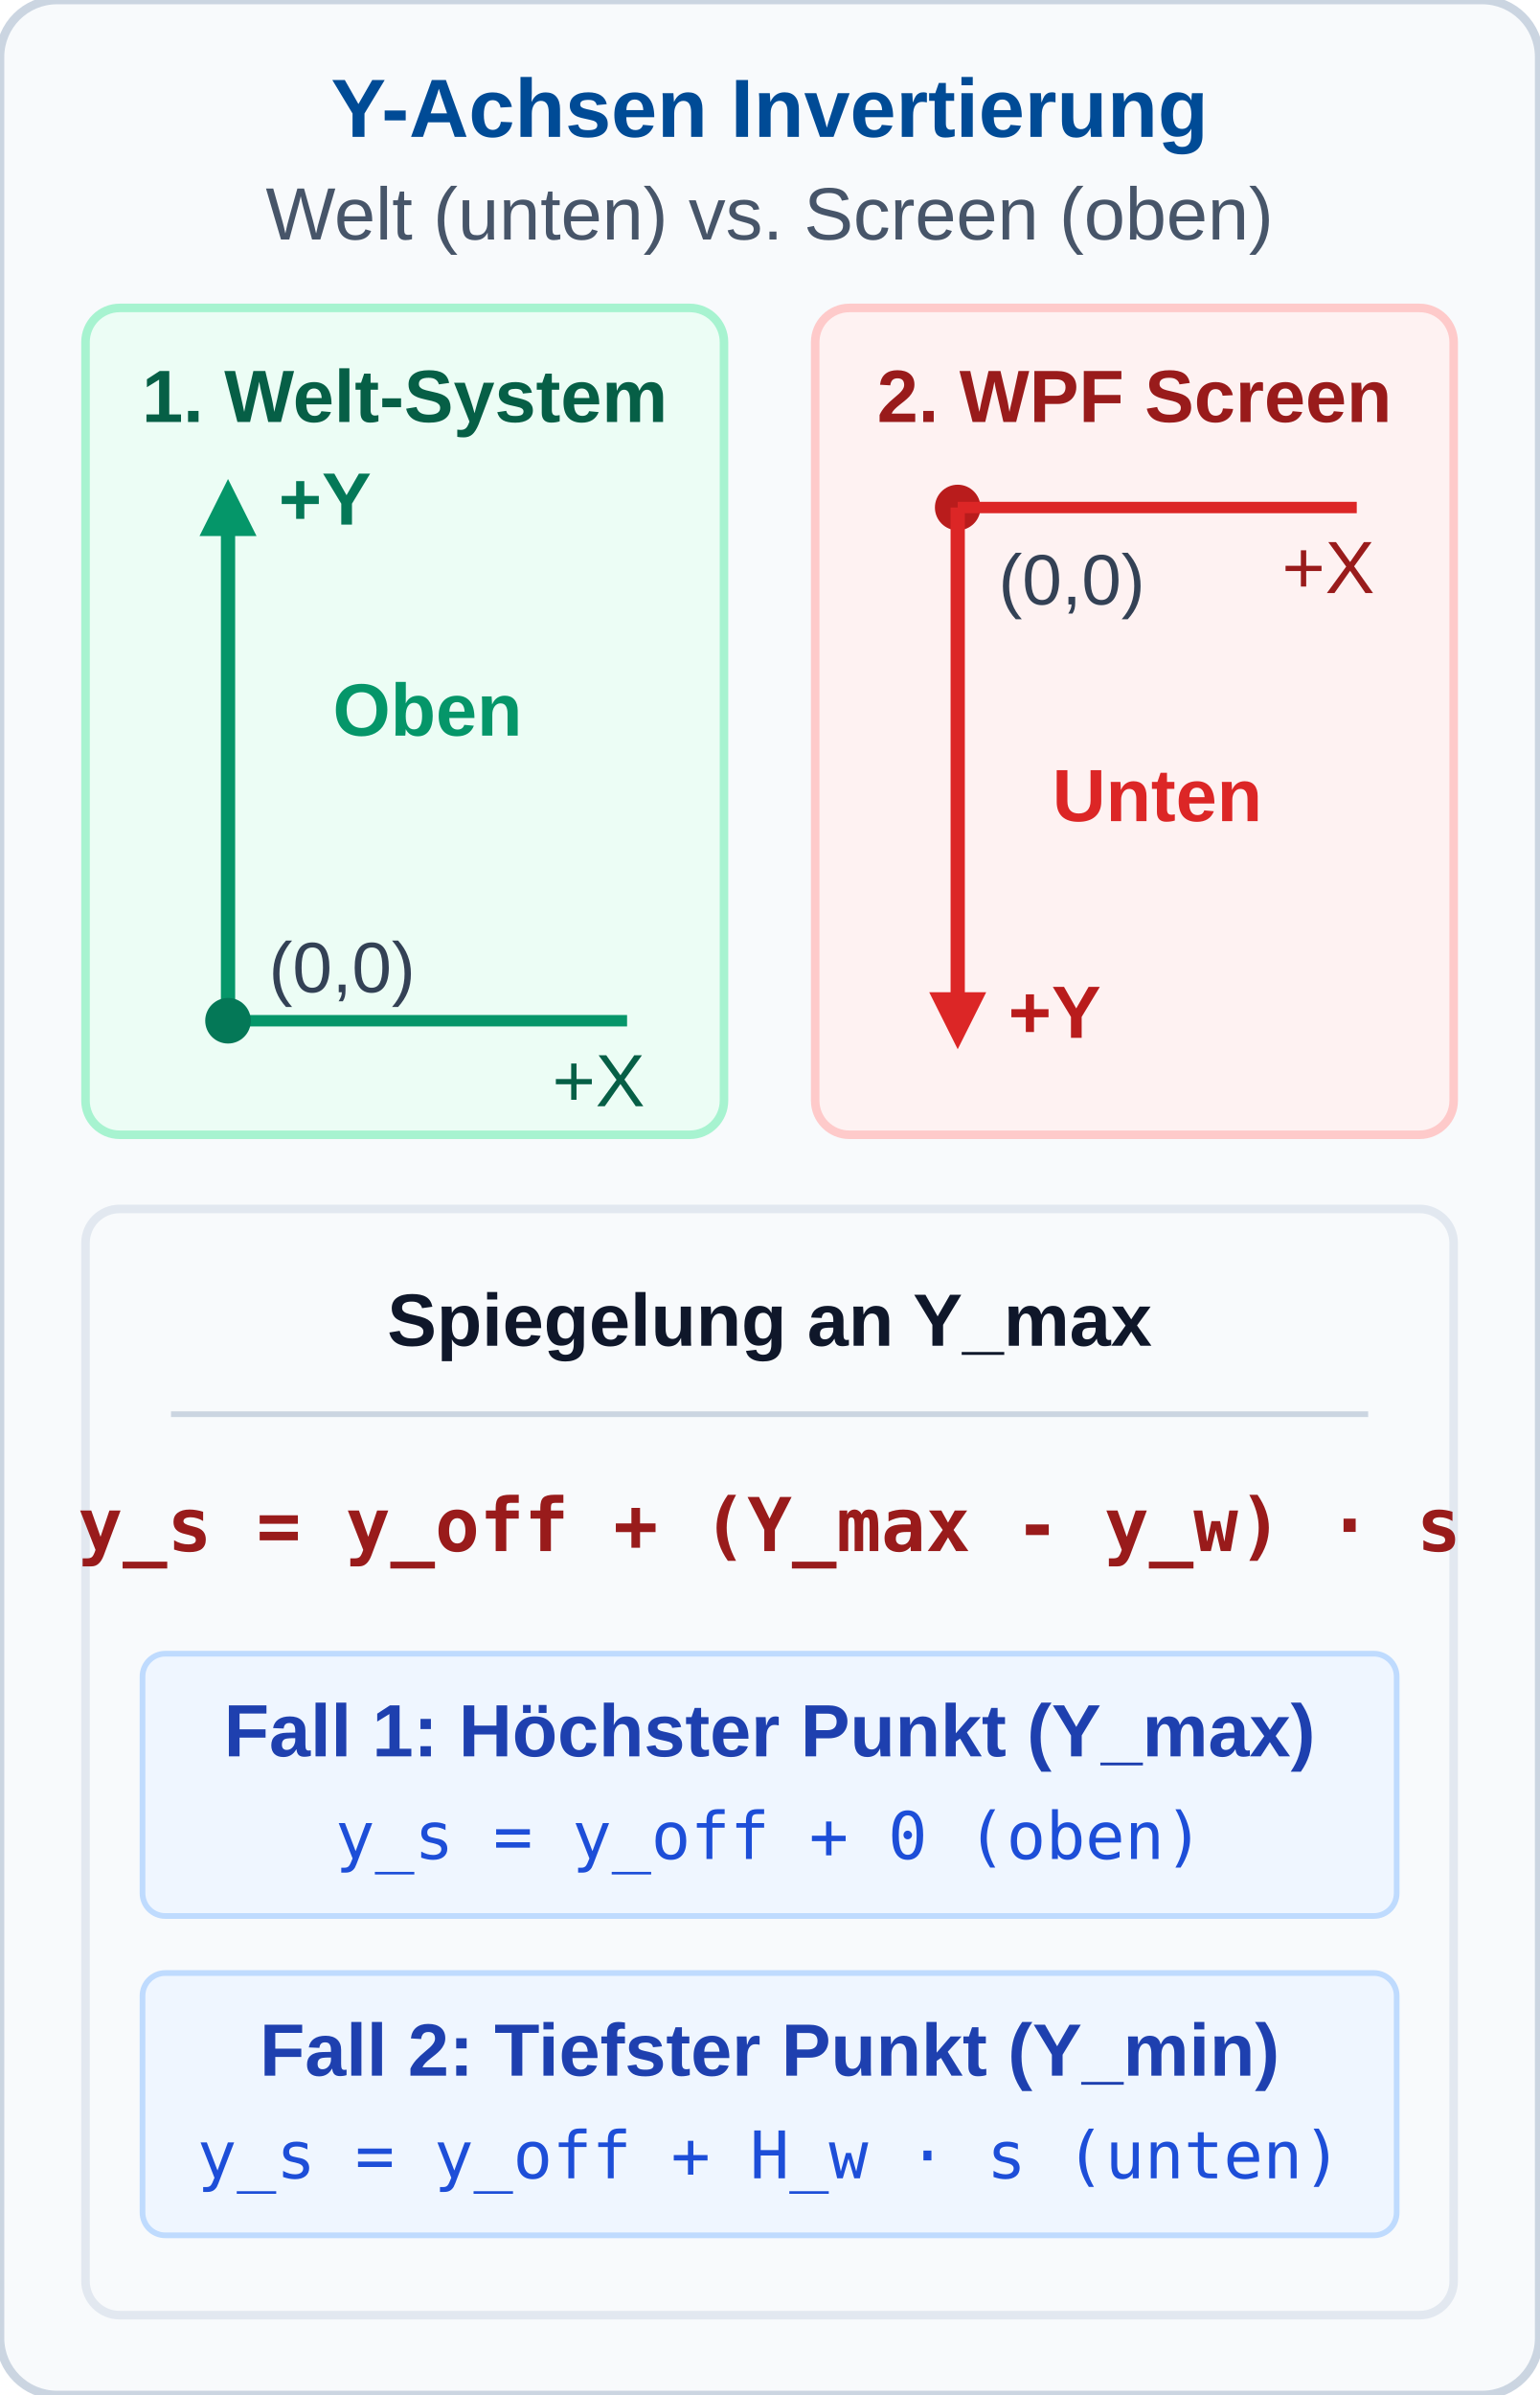
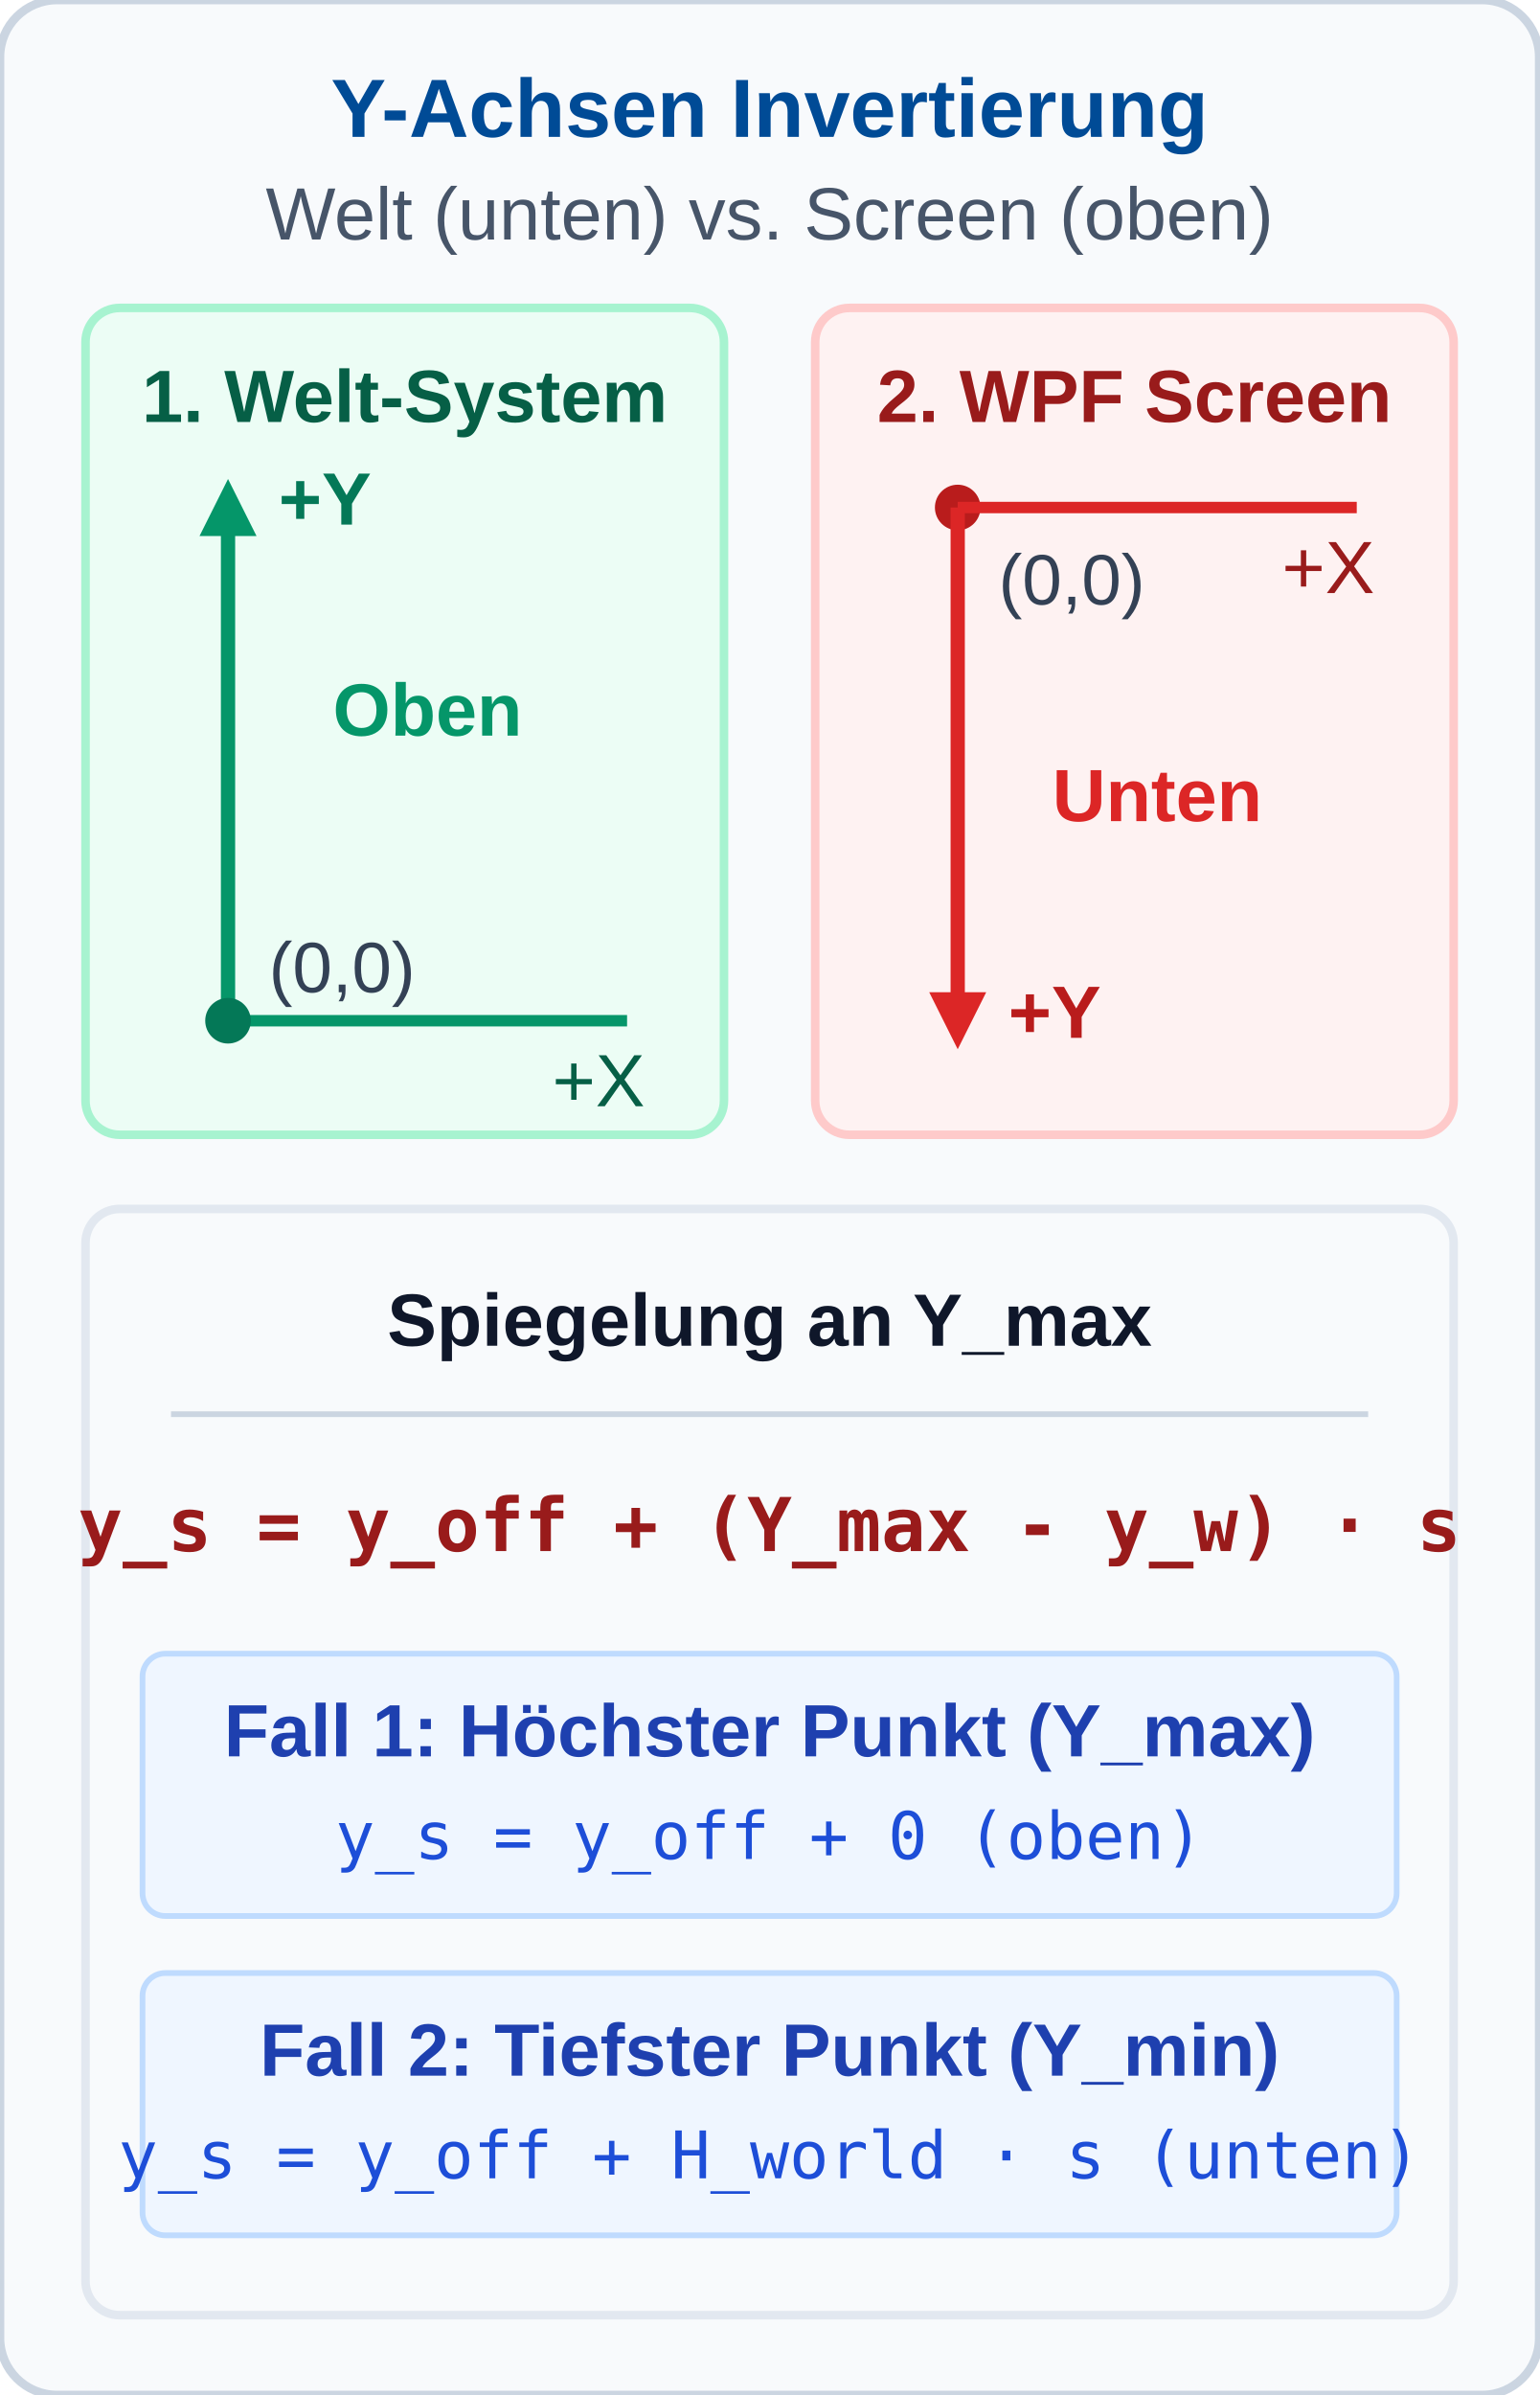
<svg xmlns="http://www.w3.org/2000/svg" viewBox="0 0 270 420" width="270" height="420">
  <defs>
    <style>
      .hdr { font-family: 'Segoe UI', Arial, sans-serif; font-size: 14.5px; font-weight: bold; fill: #004B96; text-anchor: middle; }
      .sub { font-family: 'Segoe UI', Arial, sans-serif; font-size: 13px; fill: #475569; text-anchor: middle; }
      .lbl { font-family: 'Segoe UI', Arial, sans-serif; font-size: 13px; font-weight: bold; text-anchor: middle; }
      .desc { font-family: 'Segoe UI', Arial, sans-serif; font-size: 13px; fill: #334155; text-anchor: middle; }
      .fml { font-family: 'Consolas', monospace; font-size: 12.5px; fill: #991b1b; text-anchor: middle; }
    </style>
  </defs>
  <rect width="270" height="420" rx="10" fill="#f8fafc" stroke="#cbd5e1" stroke-width="1.5" />
  <text x="135" y="24" class="hdr">Y-Achsen Invertierung</text>
  <text x="135" y="42" class="sub">Welt (unten) vs. Screen (oben)</text>
  <g transform="translate(15, 54)">
    <rect width="112" height="145" rx="6" fill="#ecfdf5" stroke="#a7f3d0" stroke-width="1.5" />
    <text x="56" y="20" class="lbl" style="fill: #065f46;">1. Welt-System</text>
    <line x1="25" y1="125" x2="25" y2="35" stroke="#059669" stroke-width="2.5" />
    <polygon points="25,30 20,40 30,40" fill="#059669" />
    <text x="42" y="38" class="lbl" style="fill: #047857;">+Y</text>
    <line x1="25" y1="125" x2="95" y2="125" stroke="#059669" stroke-width="2" />
    <text x="90" y="140" class="desc" style="fill: #065f46;">+X</text>
    <circle cx="25" cy="125" r="4" fill="#047857" />
    <text x="45" y="120" class="desc" style="font-size: 12.5px;">(0,0)</text>
    <text x="60" y="75" class="lbl" style="fill: #059669;">Oben</text>
  </g>
  <g transform="translate(143, 54)">
    <rect width="112" height="145" rx="6" fill="#fef2f2" stroke="#fecaca" stroke-width="1.5" />
    <text x="56" y="20" class="lbl" style="fill: #991b1b;">2. WPF Screen</text>
    <circle cx="25" cy="35" r="4" fill="#b91c1c" />
    <text x="45" y="52" class="desc" style="font-size: 12.5px;">(0,0)</text>
    <line x1="25" y1="35" x2="95" y2="35" stroke="#dc2626" stroke-width="2" />
    <text x="90" y="50" class="desc" style="fill: #991b1b;">+X</text>
    <line x1="25" y1="35" x2="25" y2="125" stroke="#dc2626" stroke-width="2.5" />
    <polygon points="25,130 20,120 30,120" fill="#dc2626" />
    <text x="42" y="128" class="lbl" style="fill: #b91c1c;">+Y</text>
    <text x="60" y="90" class="lbl" style="fill: #dc2626;">Unten</text>
  </g>
  <g transform="translate(15, 212)">
    <rect width="240" height="194" rx="6" fill="#f8fafc" stroke="#e2e8f0" stroke-width="1.5" />
    <text x="120" y="24" class="lbl" style="fill: #0f172a;">Spiegelung an Y_max</text>
    <line x1="15" y1="36" x2="225" y2="36" stroke="#cbd5e1" stroke-width="1" />
    <text x="120" y="60" class="fml" style="font-size: 13px; font-weight: bold;">y_s = y_off + (Y_max - y_w) · s</text>
    <g transform="translate(10, 78)">
      <rect width="220" height="46" rx="4" fill="#eff6ff" stroke="#bfdbfe" />
      <text x="110" y="18" class="desc" style="font-weight: bold; fill: #1e40af;">Fall 1: Höchster Punkt (Y_max)</text>
      <text x="110" y="36" class="fml" style="font-size: 11.5px; fill: #1d4ed8;">y_s = y_off + 0 (oben)</text>
    </g>
    <g transform="translate(10, 134)">
      <rect width="220" height="46" rx="4" fill="#eff6ff" stroke="#bfdbfe" />
      <text x="110" y="18" class="desc" style="font-weight: bold; fill: #1e40af;">Fall 2: Tiefster Punkt (Y_min)</text>
-       <text x="110" y="36" class="fml" style="font-size: 11.5px; fill: #1d4ed8;">y_s = y_off + H_w · s (unten)</text>
+       <text x="110" y="36" class="fml" style="font-size: 11.5px; fill: #1d4ed8;">y_s = y_off + H_world · s (unten)</text>
    </g>
  </g>
</svg>
